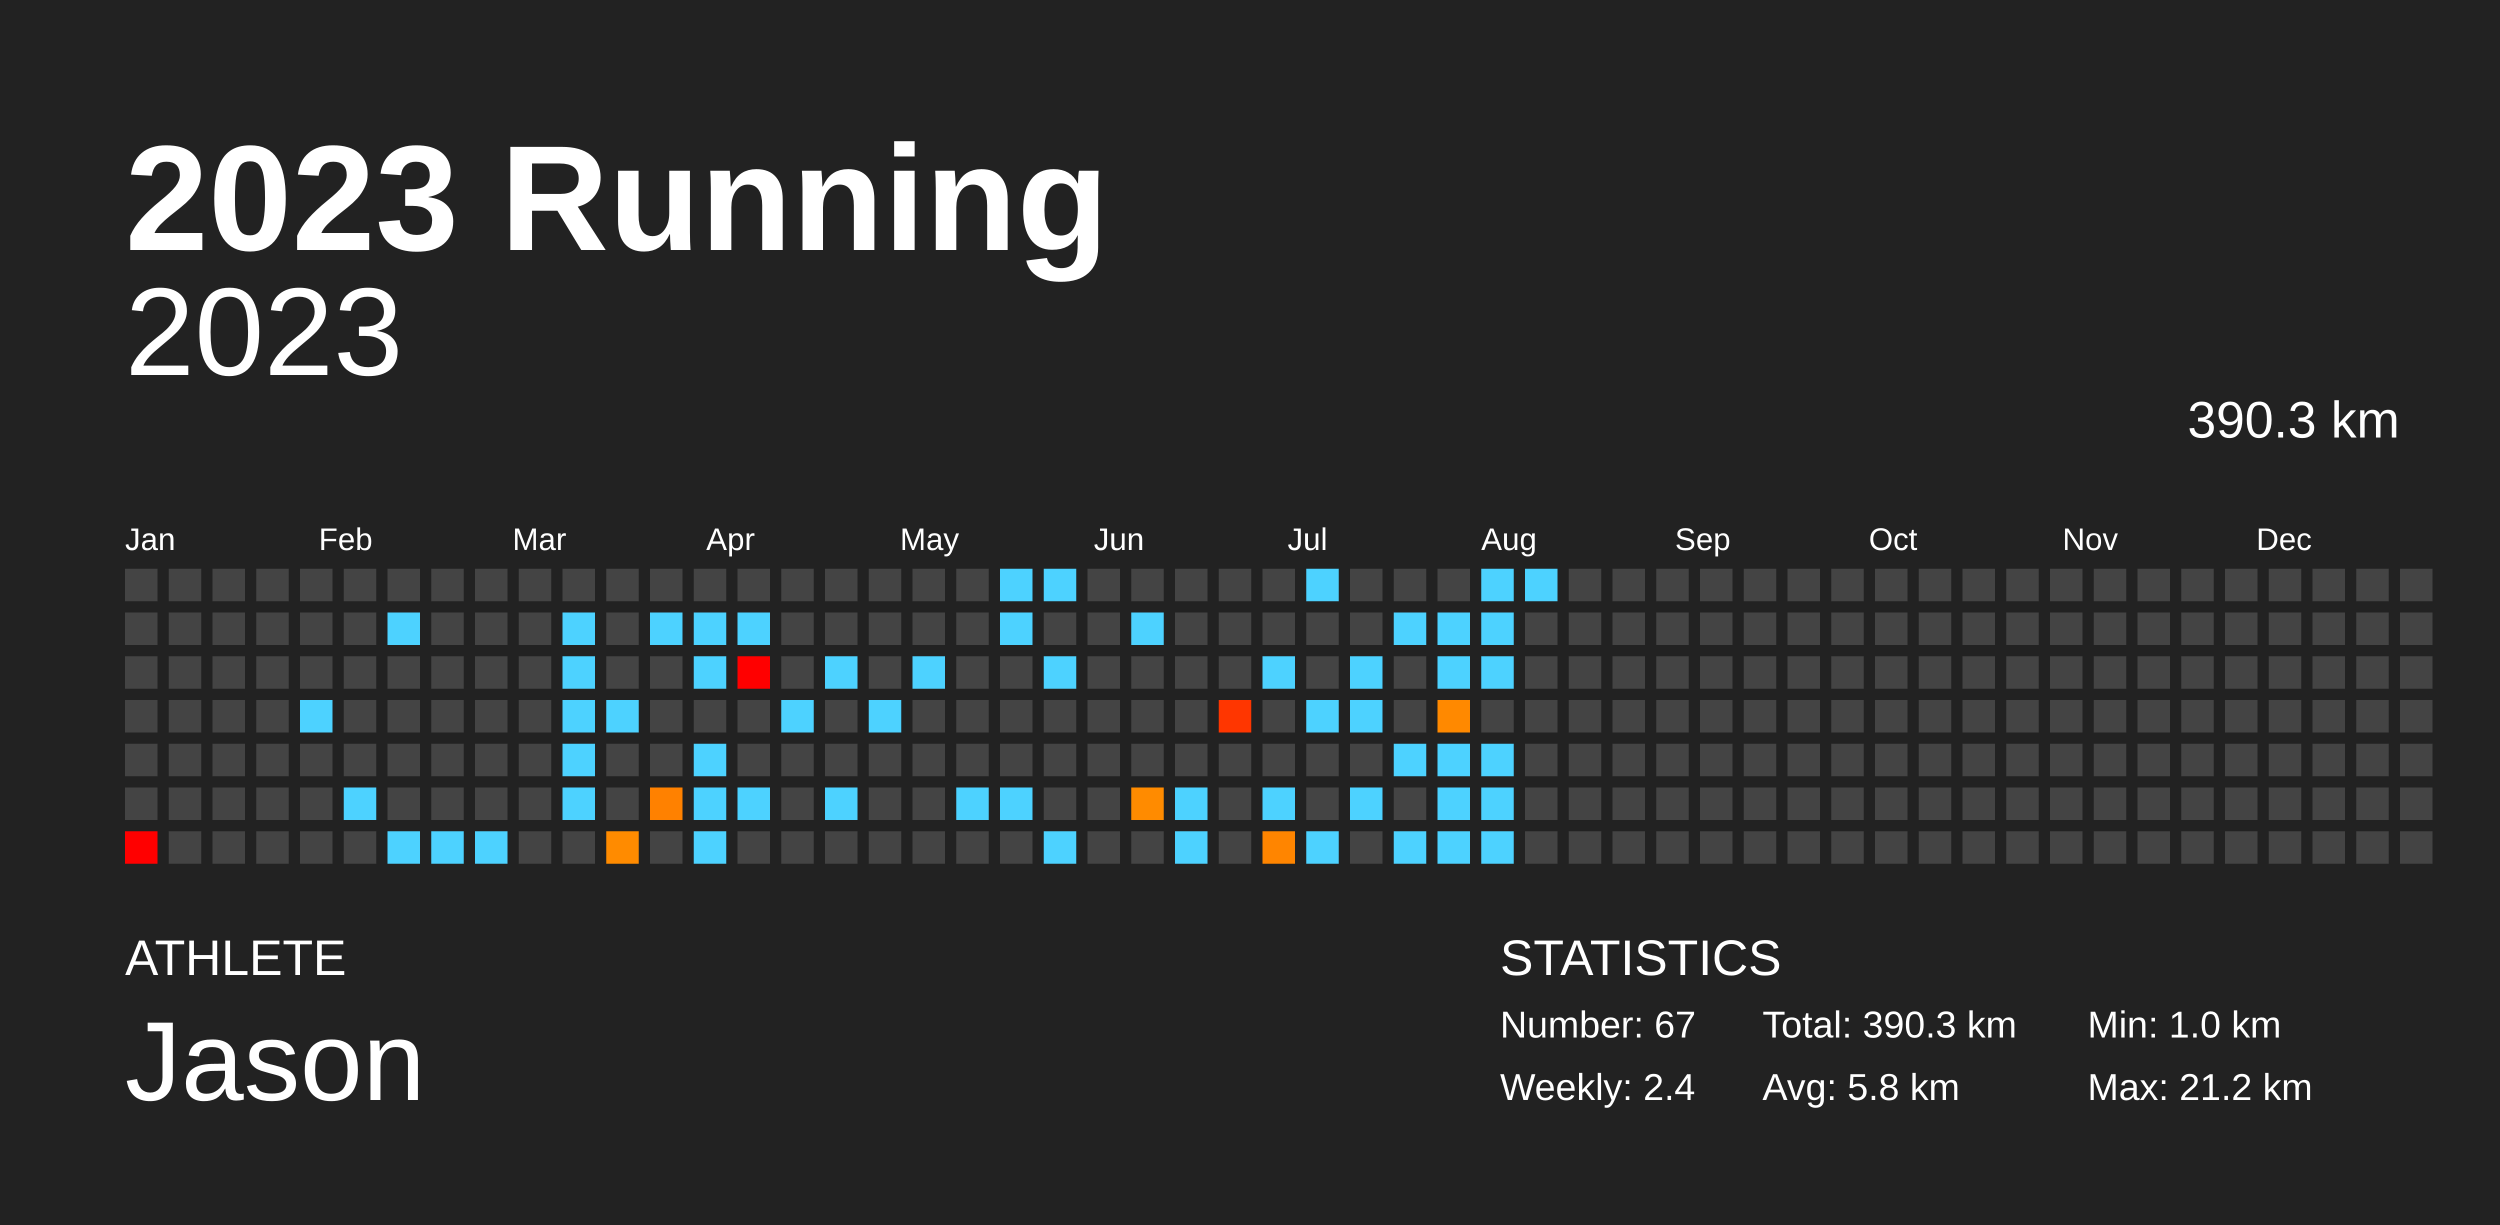
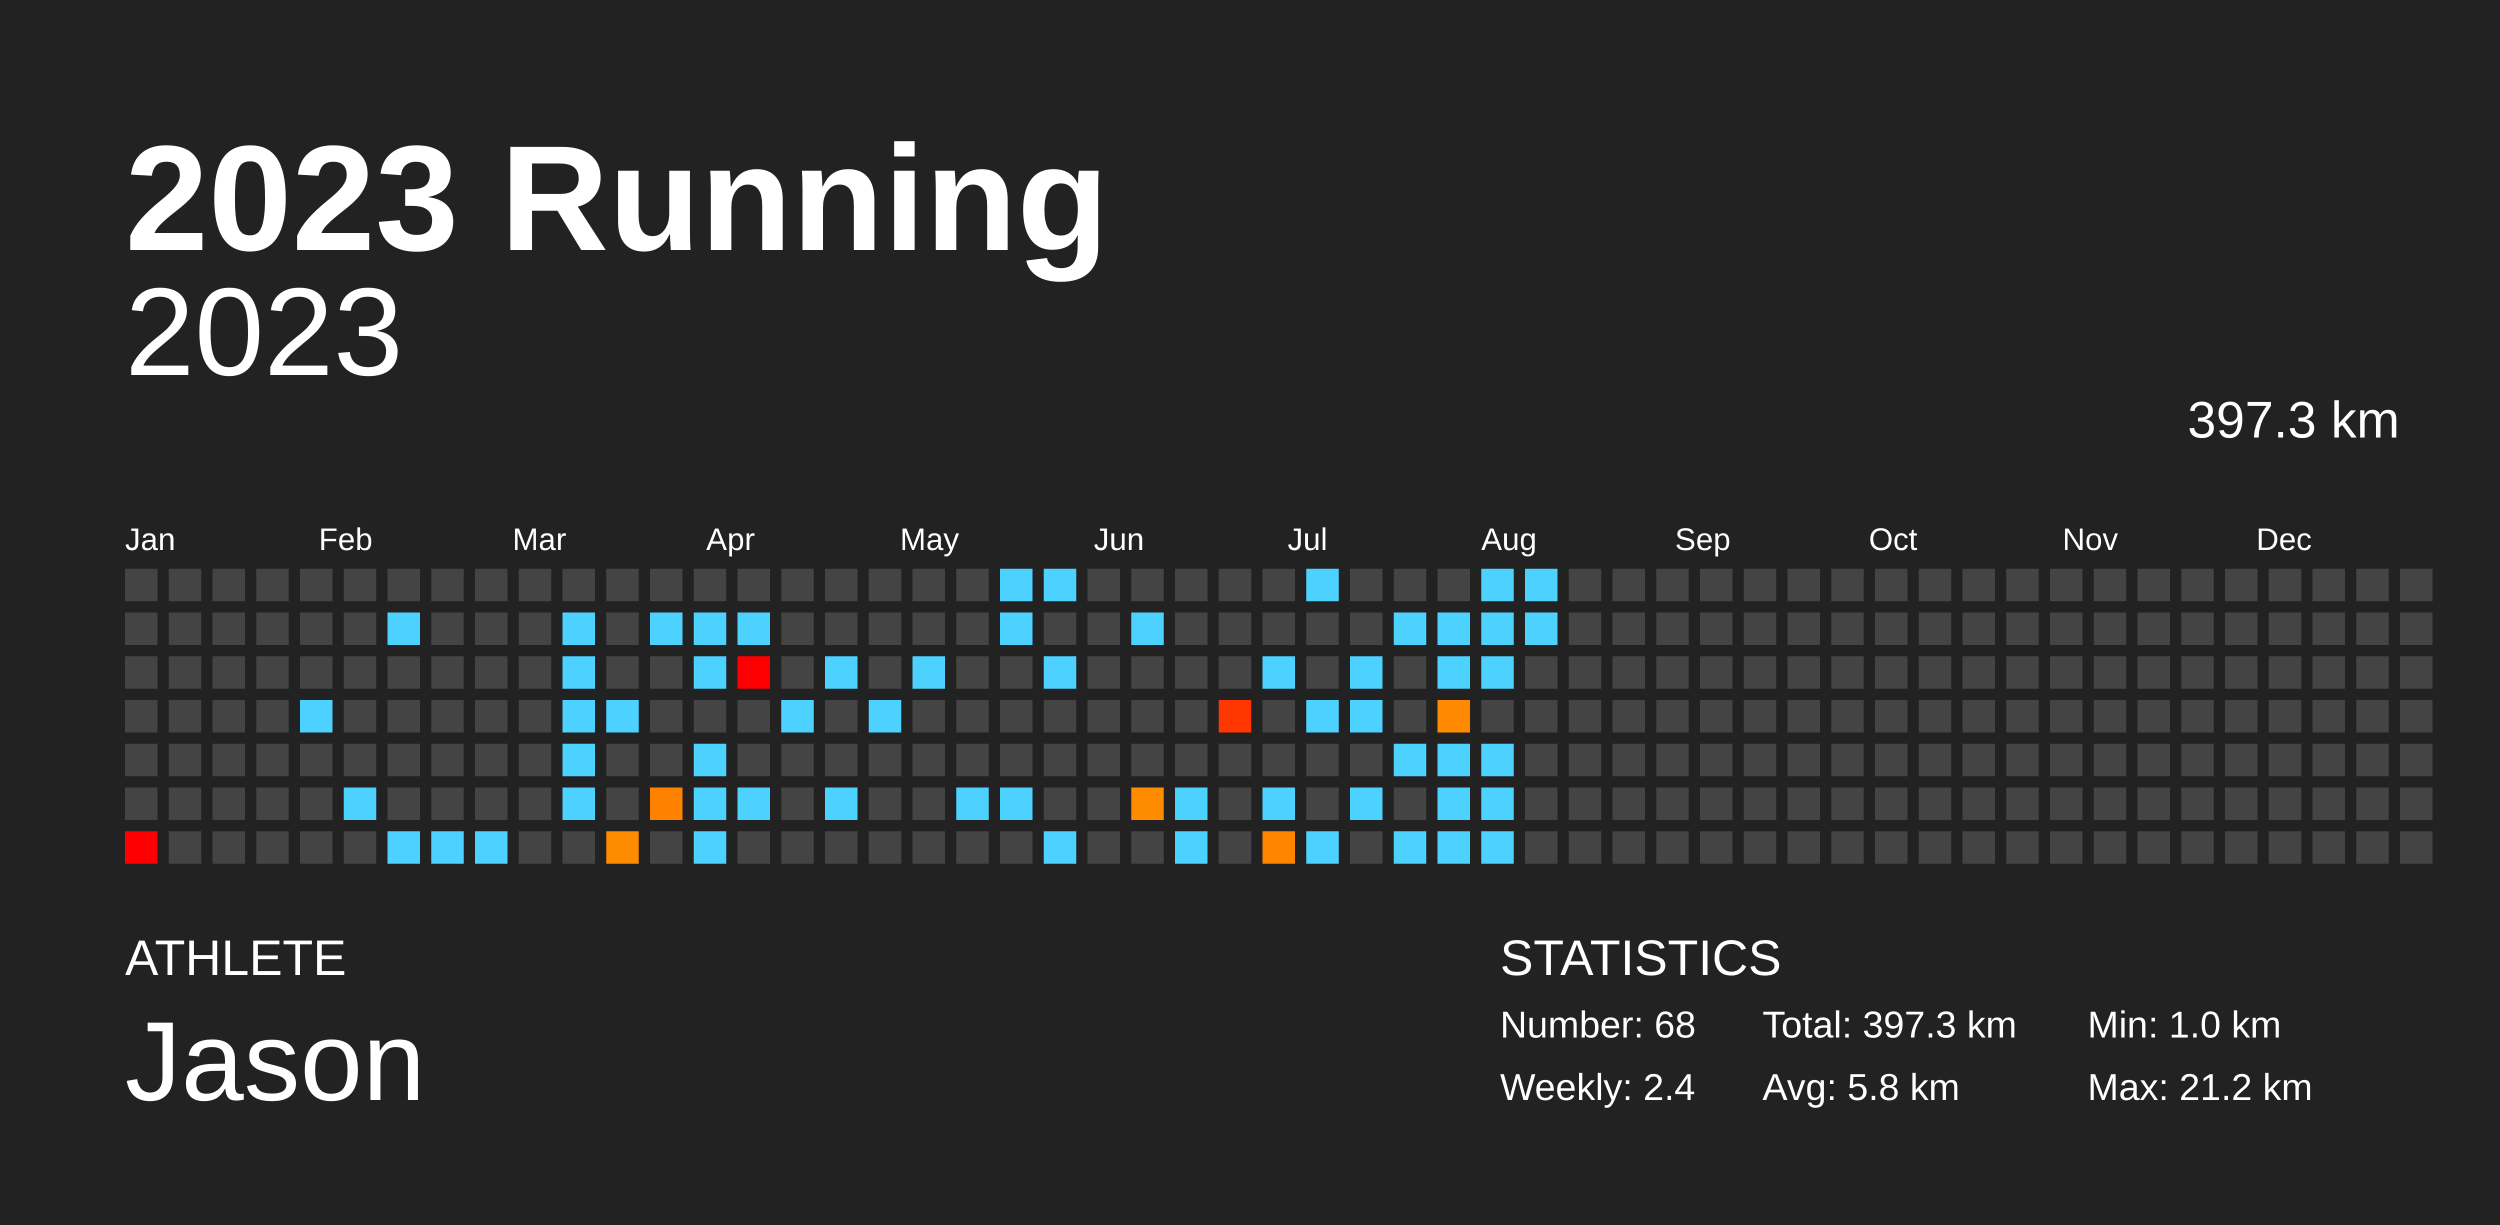
<svg xmlns="http://www.w3.org/2000/svg" baseProfile="full" height="98mm" version="1.1" viewBox="0,0,200,98" width="200mm">
  <defs />
  <rect fill="#222222" height="98" width="200" x="0" y="0" />
  <text fill="#FFFFFF" style="font-size:12px; font-family:Arial; font-weight:bold;" x="10" y="20">2023 Running</text>
  <text fill="#FFFFFF" style="font-size:4px; font-family:Arial" x="10" y="78">ATHLETE</text>
  <text fill="#FFFFFF" style="font-size:9px; font-family:Arial" x="10" y="88">Jason</text>
  <text fill="#FFFFFF" style="font-size:4px; font-family:Arial" x="120" y="78">STATISTICS</text>
-   <text fill="#FFFFFF" style="font-size:3px; font-family:Arial" x="120" y="83">Number: 67</text>
+   <text fill="#FFFFFF" style="font-size:3px; font-family:Arial" x="120" y="83">Number: 68</text>
  <text fill="#FFFFFF" style="font-size:3px; font-family:Arial" x="120" y="88">Weekly: 2.4</text>
-   <text fill="#FFFFFF" style="font-size:3px; font-family:Arial" x="141" y="83">Total: 390.3 km</text>
+   <text fill="#FFFFFF" style="font-size:3px; font-family:Arial" x="141" y="83">Total: 397.3 km</text>
  <text fill="#FFFFFF" style="font-size:3px; font-family:Arial" x="141" y="88">Avg: 5.8 km</text>
  <text fill="#FFFFFF" style="font-size:3px; font-family:Arial" x="167" y="83">Min: 1.0 km</text>
  <text fill="#FFFFFF" style="font-size:3px; font-family:Arial" x="167" y="88">Max: 21.2 km</text>
  <text alignment-baseline="hanging" fill="#FFFFFF" style="font-size:10.0px; font-family:Arial;" x="10" y="30">2023</text>
-   <text alignment-baseline="hanging" fill="#FFFFFF" style="font-size:4.125px; font-family:Arial;" x="175" y="35">390.3 km</text>
+   <text alignment-baseline="hanging" fill="#FFFFFF" style="font-size:4.125px; font-family:Arial;" x="175" y="35">397.3 km</text>
  <text fill="#FFFFFF" style="font-size:2.5px; font-family:Arial" x="10.0" y="44">Jan</text>
  <text fill="#FFFFFF" style="font-size:2.5px; font-family:Arial" x="25.5" y="44">Feb</text>
  <text fill="#FFFFFF" style="font-size:2.5px; font-family:Arial" x="41.0" y="44">Mar</text>
  <text fill="#FFFFFF" style="font-size:2.5px; font-family:Arial" x="56.5" y="44">Apr</text>
  <text fill="#FFFFFF" style="font-size:2.5px; font-family:Arial" x="72.0" y="44">May</text>
  <text fill="#FFFFFF" style="font-size:2.5px; font-family:Arial" x="87.5" y="44">Jun</text>
  <text fill="#FFFFFF" style="font-size:2.5px; font-family:Arial" x="103.0" y="44">Jul</text>
  <text fill="#FFFFFF" style="font-size:2.5px; font-family:Arial" x="118.5" y="44">Aug</text>
  <text fill="#FFFFFF" style="font-size:2.5px; font-family:Arial" x="134.0" y="44">Sep</text>
  <text fill="#FFFFFF" style="font-size:2.5px; font-family:Arial" x="149.5" y="44">Oct</text>
  <text fill="#FFFFFF" style="font-size:2.5px; font-family:Arial" x="165.0" y="44">Nov</text>
  <text fill="#FFFFFF" style="font-size:2.5px; font-family:Arial" x="180.5" y="44">Dec</text>
  <rect fill="#444444" height="2.6" width="2.6" x="10.0" y="45.5" />
  <rect fill="#444444" height="2.6" width="2.6" x="10.0" y="49.0" />
  <rect fill="#444444" height="2.6" width="2.6" x="10.0" y="52.5" />
  <rect fill="#444444" height="2.6" width="2.6" x="10.0" y="56.0" />
  <rect fill="#444444" height="2.6" width="2.6" x="10.0" y="59.5" />
  <rect fill="#444444" height="2.6" width="2.6" x="10.0" y="63.0" />
  <rect fill="red" height="2.6" width="2.6" x="10.0" y="66.5" />
  <rect fill="#444444" height="2.6" width="2.6" x="13.5" y="45.5" />
  <rect fill="#444444" height="2.6" width="2.6" x="13.5" y="49.0" />
  <rect fill="#444444" height="2.6" width="2.6" x="13.5" y="52.5" />
  <rect fill="#444444" height="2.6" width="2.6" x="13.5" y="56.0" />
  <rect fill="#444444" height="2.6" width="2.6" x="13.5" y="59.5" />
  <rect fill="#444444" height="2.6" width="2.6" x="13.5" y="63.0" />
  <rect fill="#444444" height="2.6" width="2.6" x="13.5" y="66.5" />
  <rect fill="#444444" height="2.6" width="2.6" x="17.0" y="45.5" />
  <rect fill="#444444" height="2.6" width="2.6" x="17.0" y="49.0" />
  <rect fill="#444444" height="2.6" width="2.6" x="17.0" y="52.5" />
  <rect fill="#444444" height="2.6" width="2.6" x="17.0" y="56.0" />
  <rect fill="#444444" height="2.6" width="2.6" x="17.0" y="59.5" />
  <rect fill="#444444" height="2.6" width="2.6" x="17.0" y="63.0" />
  <rect fill="#444444" height="2.6" width="2.6" x="17.0" y="66.5" />
  <rect fill="#444444" height="2.6" width="2.6" x="20.5" y="45.5" />
  <rect fill="#444444" height="2.6" width="2.6" x="20.5" y="49.0" />
  <rect fill="#444444" height="2.6" width="2.6" x="20.5" y="52.5" />
  <rect fill="#444444" height="2.6" width="2.6" x="20.5" y="56.0" />
  <rect fill="#444444" height="2.6" width="2.6" x="20.5" y="59.5" />
  <rect fill="#444444" height="2.6" width="2.6" x="20.5" y="63.0" />
  <rect fill="#444444" height="2.6" width="2.6" x="20.5" y="66.5" />
  <rect fill="#444444" height="2.6" width="2.6" x="24.0" y="45.5" />
  <rect fill="#444444" height="2.6" width="2.6" x="24.0" y="49.0" />
  <rect fill="#444444" height="2.6" width="2.6" x="24.0" y="52.5" />
  <rect fill="#4dd2ff" height="2.6" width="2.6" x="24.0" y="56.0" />
  <rect fill="#444444" height="2.6" width="2.6" x="24.0" y="59.5" />
  <rect fill="#444444" height="2.6" width="2.6" x="24.0" y="63.0" />
  <rect fill="#444444" height="2.6" width="2.6" x="24.0" y="66.5" />
  <rect fill="#444444" height="2.6" width="2.6" x="27.5" y="45.5" />
  <rect fill="#444444" height="2.6" width="2.6" x="27.5" y="49.0" />
  <rect fill="#444444" height="2.6" width="2.6" x="27.5" y="52.5" />
  <rect fill="#444444" height="2.6" width="2.6" x="27.5" y="56.0" />
  <rect fill="#444444" height="2.6" width="2.6" x="27.5" y="59.5" />
  <rect fill="#4dd2ff" height="2.6" width="2.6" x="27.5" y="63.0" />
  <rect fill="#444444" height="2.6" width="2.6" x="27.5" y="66.5" />
  <rect fill="#444444" height="2.6" width="2.6" x="31.0" y="45.5" />
  <rect fill="#4dd2ff" height="2.6" width="2.6" x="31.0" y="49.0" />
  <rect fill="#444444" height="2.6" width="2.6" x="31.0" y="52.5" />
  <rect fill="#444444" height="2.6" width="2.6" x="31.0" y="56.0" />
  <rect fill="#444444" height="2.6" width="2.6" x="31.0" y="59.5" />
  <rect fill="#444444" height="2.6" width="2.6" x="31.0" y="63.0" />
  <rect fill="#4dd2ff" height="2.6" width="2.6" x="31.0" y="66.5" />
  <rect fill="#444444" height="2.6" width="2.6" x="34.5" y="45.5" />
  <rect fill="#444444" height="2.6" width="2.6" x="34.5" y="49.0" />
  <rect fill="#444444" height="2.6" width="2.6" x="34.5" y="52.5" />
  <rect fill="#444444" height="2.6" width="2.6" x="34.5" y="56.0" />
  <rect fill="#444444" height="2.6" width="2.6" x="34.5" y="59.5" />
  <rect fill="#444444" height="2.6" width="2.6" x="34.5" y="63.0" />
  <rect fill="#4dd2ff" height="2.6" width="2.6" x="34.5" y="66.5" />
  <rect fill="#444444" height="2.6" width="2.6" x="38.0" y="45.5" />
  <rect fill="#444444" height="2.6" width="2.6" x="38.0" y="49.0" />
  <rect fill="#444444" height="2.6" width="2.6" x="38.0" y="52.5" />
  <rect fill="#444444" height="2.6" width="2.6" x="38.0" y="56.0" />
  <rect fill="#444444" height="2.6" width="2.6" x="38.0" y="59.5" />
  <rect fill="#444444" height="2.6" width="2.6" x="38.0" y="63.0" />
  <rect fill="#4dd2ff" height="2.6" width="2.6" x="38.0" y="66.5" />
  <rect fill="#444444" height="2.6" width="2.6" x="41.5" y="45.5" />
  <rect fill="#444444" height="2.6" width="2.6" x="41.5" y="49.0" />
  <rect fill="#444444" height="2.6" width="2.6" x="41.5" y="52.5" />
  <rect fill="#444444" height="2.6" width="2.6" x="41.5" y="56.0" />
  <rect fill="#444444" height="2.6" width="2.6" x="41.5" y="59.5" />
  <rect fill="#444444" height="2.6" width="2.6" x="41.5" y="63.0" />
  <rect fill="#444444" height="2.6" width="2.6" x="41.5" y="66.5" />
  <rect fill="#444444" height="2.6" width="2.6" x="45.0" y="45.5" />
  <rect fill="#4dd2ff" height="2.6" width="2.6" x="45.0" y="49.0" />
  <rect fill="#4dd2ff" height="2.6" width="2.6" x="45.0" y="52.5" />
  <rect fill="#4dd2ff" height="2.6" width="2.6" x="45.0" y="56.0" />
  <rect fill="#4dd2ff" height="2.6" width="2.6" x="45.0" y="59.5" />
  <rect fill="#4dd2ff" height="2.6" width="2.6" x="45.0" y="63.0" />
  <rect fill="#444444" height="2.6" width="2.6" x="45.0" y="66.5" />
  <rect fill="#444444" height="2.6" width="2.6" x="48.5" y="45.5" />
  <rect fill="#444444" height="2.6" width="2.6" x="48.5" y="49.0" />
  <rect fill="#444444" height="2.6" width="2.6" x="48.5" y="52.5" />
  <rect fill="#4dd2ff" height="2.6" width="2.6" x="48.5" y="56.0" />
  <rect fill="#444444" height="2.6" width="2.6" x="48.5" y="59.5" />
  <rect fill="#444444" height="2.6" width="2.6" x="48.5" y="63.0" />
  <rect fill="#ff8b00" height="2.6" width="2.6" x="48.5" y="66.5" />
  <rect fill="#444444" height="2.6" width="2.6" x="52.0" y="45.5" />
  <rect fill="#4dd2ff" height="2.6" width="2.6" x="52.0" y="49.0" />
  <rect fill="#444444" height="2.6" width="2.6" x="52.0" y="52.5" />
  <rect fill="#444444" height="2.6" width="2.6" x="52.0" y="56.0" />
  <rect fill="#444444" height="2.6" width="2.6" x="52.0" y="59.5" />
  <rect fill="#ff8100" height="2.6" width="2.6" x="52.0" y="63.0" />
  <rect fill="#444444" height="2.6" width="2.6" x="52.0" y="66.5" />
  <rect fill="#444444" height="2.6" width="2.6" x="55.5" y="45.5" />
  <rect fill="#4dd2ff" height="2.6" width="2.6" x="55.5" y="49.0" />
  <rect fill="#4dd2ff" height="2.6" width="2.6" x="55.5" y="52.5" />
  <rect fill="#444444" height="2.6" width="2.6" x="55.5" y="56.0" />
  <rect fill="#4dd2ff" height="2.6" width="2.6" x="55.5" y="59.5" />
  <rect fill="#4dd2ff" height="2.6" width="2.6" x="55.5" y="63.0" />
  <rect fill="#4dd2ff" height="2.6" width="2.6" x="55.5" y="66.5" />
  <rect fill="#444444" height="2.6" width="2.6" x="59.0" y="45.5" />
  <rect fill="#4dd2ff" height="2.6" width="2.6" x="59.0" y="49.0" />
  <rect fill="red" height="2.6" width="2.6" x="59.0" y="52.5" />
  <rect fill="#444444" height="2.6" width="2.6" x="59.0" y="56.0" />
  <rect fill="#444444" height="2.6" width="2.6" x="59.0" y="59.5" />
  <rect fill="#4dd2ff" height="2.6" width="2.6" x="59.0" y="63.0" />
  <rect fill="#444444" height="2.6" width="2.6" x="59.0" y="66.5" />
  <rect fill="#444444" height="2.6" width="2.6" x="62.5" y="45.5" />
  <rect fill="#444444" height="2.6" width="2.6" x="62.5" y="49.0" />
  <rect fill="#444444" height="2.6" width="2.6" x="62.5" y="52.5" />
  <rect fill="#4dd2ff" height="2.6" width="2.6" x="62.5" y="56.0" />
  <rect fill="#444444" height="2.6" width="2.6" x="62.5" y="59.5" />
  <rect fill="#444444" height="2.6" width="2.6" x="62.5" y="63.0" />
  <rect fill="#444444" height="2.6" width="2.6" x="62.5" y="66.5" />
  <rect fill="#444444" height="2.6" width="2.6" x="66.0" y="45.5" />
  <rect fill="#444444" height="2.6" width="2.6" x="66.0" y="49.0" />
  <rect fill="#4dd2ff" height="2.6" width="2.6" x="66.0" y="52.5" />
  <rect fill="#444444" height="2.6" width="2.6" x="66.0" y="56.0" />
  <rect fill="#444444" height="2.6" width="2.6" x="66.0" y="59.5" />
  <rect fill="#4dd2ff" height="2.6" width="2.6" x="66.0" y="63.0" />
  <rect fill="#444444" height="2.6" width="2.6" x="66.0" y="66.5" />
  <rect fill="#444444" height="2.6" width="2.6" x="69.5" y="45.5" />
  <rect fill="#444444" height="2.6" width="2.6" x="69.5" y="49.0" />
  <rect fill="#444444" height="2.6" width="2.6" x="69.5" y="52.5" />
  <rect fill="#4dd2ff" height="2.6" width="2.6" x="69.5" y="56.0" />
  <rect fill="#444444" height="2.6" width="2.6" x="69.5" y="59.5" />
  <rect fill="#444444" height="2.6" width="2.6" x="69.5" y="63.0" />
  <rect fill="#444444" height="2.6" width="2.6" x="69.5" y="66.5" />
  <rect fill="#444444" height="2.6" width="2.6" x="73.0" y="45.5" />
  <rect fill="#444444" height="2.6" width="2.6" x="73.0" y="49.0" />
  <rect fill="#4dd2ff" height="2.6" width="2.6" x="73.0" y="52.5" />
  <rect fill="#444444" height="2.6" width="2.6" x="73.0" y="56.0" />
  <rect fill="#444444" height="2.6" width="2.6" x="73.0" y="59.5" />
  <rect fill="#444444" height="2.6" width="2.6" x="73.0" y="63.0" />
  <rect fill="#444444" height="2.6" width="2.6" x="73.0" y="66.5" />
  <rect fill="#444444" height="2.6" width="2.6" x="76.5" y="45.5" />
  <rect fill="#444444" height="2.6" width="2.6" x="76.5" y="49.0" />
  <rect fill="#444444" height="2.6" width="2.6" x="76.5" y="52.5" />
  <rect fill="#444444" height="2.6" width="2.6" x="76.5" y="56.0" />
  <rect fill="#444444" height="2.6" width="2.6" x="76.5" y="59.5" />
  <rect fill="#4dd2ff" height="2.6" width="2.6" x="76.5" y="63.0" />
  <rect fill="#444444" height="2.6" width="2.6" x="76.5" y="66.5" />
  <rect fill="#4dd2ff" height="2.6" width="2.6" x="80.0" y="45.5" />
  <rect fill="#4dd2ff" height="2.6" width="2.6" x="80.0" y="49.0" />
  <rect fill="#444444" height="2.6" width="2.6" x="80.0" y="52.5" />
  <rect fill="#444444" height="2.6" width="2.6" x="80.0" y="56.0" />
  <rect fill="#444444" height="2.6" width="2.6" x="80.0" y="59.5" />
  <rect fill="#4dd2ff" height="2.6" width="2.6" x="80.0" y="63.0" />
  <rect fill="#444444" height="2.6" width="2.6" x="80.0" y="66.5" />
  <rect fill="#4dd2ff" height="2.6" width="2.6" x="83.5" y="45.5" />
  <rect fill="#444444" height="2.6" width="2.6" x="83.5" y="49.0" />
  <rect fill="#4dd2ff" height="2.6" width="2.6" x="83.5" y="52.5" />
  <rect fill="#444444" height="2.6" width="2.6" x="83.5" y="56.0" />
  <rect fill="#444444" height="2.6" width="2.6" x="83.5" y="59.5" />
  <rect fill="#444444" height="2.6" width="2.6" x="83.5" y="63.0" />
  <rect fill="#4dd2ff" height="2.6" width="2.6" x="83.5" y="66.5" />
  <rect fill="#444444" height="2.6" width="2.6" x="87.0" y="45.5" />
  <rect fill="#444444" height="2.6" width="2.6" x="87.0" y="49.0" />
  <rect fill="#444444" height="2.6" width="2.6" x="87.0" y="52.5" />
  <rect fill="#444444" height="2.6" width="2.6" x="87.0" y="56.0" />
  <rect fill="#444444" height="2.6" width="2.6" x="87.0" y="59.5" />
  <rect fill="#444444" height="2.6" width="2.6" x="87.0" y="63.0" />
  <rect fill="#444444" height="2.6" width="2.6" x="87.0" y="66.5" />
  <rect fill="#444444" height="2.6" width="2.6" x="90.5" y="45.5" />
  <rect fill="#4dd2ff" height="2.6" width="2.6" x="90.5" y="49.0" />
  <rect fill="#444444" height="2.6" width="2.6" x="90.5" y="52.5" />
  <rect fill="#444444" height="2.6" width="2.6" x="90.5" y="56.0" />
  <rect fill="#444444" height="2.6" width="2.6" x="90.5" y="59.5" />
  <rect fill="#ff8b00" height="2.6" width="2.6" x="90.5" y="63.0" />
  <rect fill="#444444" height="2.6" width="2.6" x="90.5" y="66.5" />
  <rect fill="#444444" height="2.6" width="2.6" x="94.0" y="45.5" />
  <rect fill="#444444" height="2.6" width="2.6" x="94.0" y="49.0" />
  <rect fill="#444444" height="2.6" width="2.6" x="94.0" y="52.5" />
  <rect fill="#444444" height="2.6" width="2.6" x="94.0" y="56.0" />
  <rect fill="#444444" height="2.6" width="2.6" x="94.0" y="59.5" />
  <rect fill="#4dd2ff" height="2.6" width="2.6" x="94.0" y="63.0" />
  <rect fill="#4dd2ff" height="2.6" width="2.6" x="94.0" y="66.5" />
  <rect fill="#444444" height="2.6" width="2.6" x="97.5" y="45.5" />
  <rect fill="#444444" height="2.6" width="2.6" x="97.5" y="49.0" />
  <rect fill="#444444" height="2.6" width="2.6" x="97.5" y="52.5" />
  <rect fill="#ff3600" height="2.6" width="2.6" x="97.5" y="56.0" />
  <rect fill="#444444" height="2.6" width="2.6" x="97.5" y="59.5" />
  <rect fill="#444444" height="2.6" width="2.6" x="97.5" y="63.0" />
  <rect fill="#444444" height="2.6" width="2.6" x="97.5" y="66.5" />
  <rect fill="#444444" height="2.6" width="2.6" x="101.0" y="45.5" />
  <rect fill="#444444" height="2.6" width="2.6" x="101.0" y="49.0" />
  <rect fill="#4dd2ff" height="2.6" width="2.6" x="101.0" y="52.5" />
  <rect fill="#444444" height="2.6" width="2.6" x="101.0" y="56.0" />
  <rect fill="#444444" height="2.6" width="2.6" x="101.0" y="59.5" />
  <rect fill="#4dd2ff" height="2.6" width="2.6" x="101.0" y="63.0" />
  <rect fill="#ff8500" height="2.6" width="2.6" x="101.0" y="66.5" />
  <rect fill="#4dd2ff" height="2.6" width="2.6" x="104.5" y="45.5" />
  <rect fill="#444444" height="2.6" width="2.6" x="104.5" y="49.0" />
  <rect fill="#444444" height="2.6" width="2.6" x="104.5" y="52.5" />
  <rect fill="#4dd2ff" height="2.6" width="2.6" x="104.5" y="56.0" />
  <rect fill="#444444" height="2.6" width="2.6" x="104.5" y="59.5" />
  <rect fill="#444444" height="2.6" width="2.6" x="104.5" y="63.0" />
  <rect fill="#4dd2ff" height="2.6" width="2.6" x="104.5" y="66.5" />
  <rect fill="#444444" height="2.6" width="2.6" x="108.0" y="45.5" />
  <rect fill="#444444" height="2.6" width="2.6" x="108.0" y="49.0" />
  <rect fill="#4dd2ff" height="2.6" width="2.6" x="108.0" y="52.5" />
  <rect fill="#4dd2ff" height="2.6" width="2.6" x="108.0" y="56.0" />
  <rect fill="#444444" height="2.6" width="2.6" x="108.0" y="59.5" />
  <rect fill="#4dd2ff" height="2.6" width="2.6" x="108.0" y="63.0" />
  <rect fill="#444444" height="2.6" width="2.6" x="108.0" y="66.5" />
  <rect fill="#444444" height="2.6" width="2.6" x="111.5" y="45.5" />
  <rect fill="#4dd2ff" height="2.6" width="2.6" x="111.5" y="49.0" />
  <rect fill="#444444" height="2.6" width="2.6" x="111.5" y="52.5" />
  <rect fill="#444444" height="2.6" width="2.6" x="111.5" y="56.0" />
  <rect fill="#4dd2ff" height="2.6" width="2.6" x="111.5" y="59.5" />
  <rect fill="#444444" height="2.6" width="2.6" x="111.5" y="63.0" />
  <rect fill="#4dd2ff" height="2.6" width="2.6" x="111.5" y="66.5" />
  <rect fill="#444444" height="2.6" width="2.6" x="115.0" y="45.5" />
  <rect fill="#4dd2ff" height="2.6" width="2.6" x="115.0" y="49.0" />
  <rect fill="#4dd2ff" height="2.6" width="2.6" x="115.0" y="52.5" />
  <rect fill="#ff8900" height="2.6" width="2.6" x="115.0" y="56.0" />
  <rect fill="#4dd2ff" height="2.6" width="2.6" x="115.0" y="59.5" />
  <rect fill="#4dd2ff" height="2.6" width="2.6" x="115.0" y="63.0" />
  <rect fill="#4dd2ff" height="2.6" width="2.6" x="115.0" y="66.5" />
  <rect fill="#4dd2ff" height="2.6" width="2.6" x="118.5" y="45.5" />
  <rect fill="#4dd2ff" height="2.6" width="2.6" x="118.5" y="49.0" />
  <rect fill="#4dd2ff" height="2.6" width="2.6" x="118.5" y="52.5" />
  <rect fill="#444444" height="2.6" width="2.6" x="118.5" y="56.0" />
  <rect fill="#4dd2ff" height="2.6" width="2.6" x="118.5" y="59.5" />
  <rect fill="#4dd2ff" height="2.6" width="2.6" x="118.5" y="63.0" />
  <rect fill="#4dd2ff" height="2.6" width="2.6" x="118.5" y="66.5" />
  <rect fill="#4dd2ff" height="2.6" width="2.6" x="122.0" y="45.5" />
-   <rect fill="#444444" height="2.6" width="2.6" x="122.0" y="49.0" />
+   <rect fill="#4dd2ff" height="2.6" width="2.6" x="122.0" y="49.0" />
  <rect fill="#444444" height="2.6" width="2.6" x="122.0" y="52.5" />
  <rect fill="#444444" height="2.6" width="2.6" x="122.0" y="56.0" />
  <rect fill="#444444" height="2.6" width="2.6" x="122.0" y="59.5" />
  <rect fill="#444444" height="2.6" width="2.6" x="122.0" y="63.0" />
  <rect fill="#444444" height="2.6" width="2.6" x="122.0" y="66.5" />
  <rect fill="#444444" height="2.6" width="2.6" x="125.5" y="45.5" />
  <rect fill="#444444" height="2.6" width="2.6" x="125.5" y="49.0" />
  <rect fill="#444444" height="2.6" width="2.6" x="125.5" y="52.5" />
  <rect fill="#444444" height="2.6" width="2.6" x="125.5" y="56.0" />
  <rect fill="#444444" height="2.6" width="2.6" x="125.5" y="59.5" />
  <rect fill="#444444" height="2.6" width="2.6" x="125.5" y="63.0" />
  <rect fill="#444444" height="2.6" width="2.6" x="125.5" y="66.5" />
  <rect fill="#444444" height="2.6" width="2.6" x="129.0" y="45.5" />
  <rect fill="#444444" height="2.6" width="2.6" x="129.0" y="49.0" />
  <rect fill="#444444" height="2.6" width="2.6" x="129.0" y="52.5" />
  <rect fill="#444444" height="2.6" width="2.6" x="129.0" y="56.0" />
  <rect fill="#444444" height="2.6" width="2.6" x="129.0" y="59.5" />
  <rect fill="#444444" height="2.6" width="2.6" x="129.0" y="63.0" />
  <rect fill="#444444" height="2.6" width="2.6" x="129.0" y="66.5" />
  <rect fill="#444444" height="2.6" width="2.6" x="132.5" y="45.5" />
  <rect fill="#444444" height="2.6" width="2.6" x="132.5" y="49.0" />
  <rect fill="#444444" height="2.6" width="2.6" x="132.5" y="52.5" />
  <rect fill="#444444" height="2.6" width="2.6" x="132.5" y="56.0" />
  <rect fill="#444444" height="2.6" width="2.6" x="132.5" y="59.5" />
  <rect fill="#444444" height="2.6" width="2.6" x="132.5" y="63.0" />
  <rect fill="#444444" height="2.6" width="2.6" x="132.5" y="66.5" />
  <rect fill="#444444" height="2.6" width="2.6" x="136.0" y="45.5" />
  <rect fill="#444444" height="2.6" width="2.6" x="136.0" y="49.0" />
  <rect fill="#444444" height="2.6" width="2.6" x="136.0" y="52.5" />
  <rect fill="#444444" height="2.6" width="2.6" x="136.0" y="56.0" />
  <rect fill="#444444" height="2.6" width="2.6" x="136.0" y="59.5" />
  <rect fill="#444444" height="2.6" width="2.6" x="136.0" y="63.0" />
  <rect fill="#444444" height="2.6" width="2.6" x="136.0" y="66.5" />
  <rect fill="#444444" height="2.6" width="2.6" x="139.5" y="45.5" />
  <rect fill="#444444" height="2.6" width="2.6" x="139.5" y="49.0" />
  <rect fill="#444444" height="2.6" width="2.6" x="139.5" y="52.5" />
  <rect fill="#444444" height="2.6" width="2.6" x="139.5" y="56.0" />
  <rect fill="#444444" height="2.6" width="2.6" x="139.5" y="59.5" />
  <rect fill="#444444" height="2.6" width="2.6" x="139.5" y="63.0" />
  <rect fill="#444444" height="2.6" width="2.6" x="139.5" y="66.5" />
  <rect fill="#444444" height="2.6" width="2.6" x="143.0" y="45.5" />
  <rect fill="#444444" height="2.6" width="2.6" x="143.0" y="49.0" />
  <rect fill="#444444" height="2.6" width="2.6" x="143.0" y="52.5" />
  <rect fill="#444444" height="2.6" width="2.6" x="143.0" y="56.0" />
  <rect fill="#444444" height="2.6" width="2.6" x="143.0" y="59.5" />
  <rect fill="#444444" height="2.6" width="2.6" x="143.0" y="63.0" />
  <rect fill="#444444" height="2.6" width="2.6" x="143.0" y="66.5" />
  <rect fill="#444444" height="2.6" width="2.6" x="146.5" y="45.5" />
  <rect fill="#444444" height="2.6" width="2.6" x="146.5" y="49.0" />
  <rect fill="#444444" height="2.6" width="2.6" x="146.5" y="52.5" />
  <rect fill="#444444" height="2.6" width="2.6" x="146.5" y="56.0" />
  <rect fill="#444444" height="2.6" width="2.6" x="146.5" y="59.5" />
  <rect fill="#444444" height="2.6" width="2.6" x="146.5" y="63.0" />
  <rect fill="#444444" height="2.6" width="2.6" x="146.5" y="66.5" />
  <rect fill="#444444" height="2.6" width="2.6" x="150.0" y="45.5" />
  <rect fill="#444444" height="2.6" width="2.6" x="150.0" y="49.0" />
  <rect fill="#444444" height="2.6" width="2.6" x="150.0" y="52.5" />
  <rect fill="#444444" height="2.6" width="2.6" x="150.0" y="56.0" />
  <rect fill="#444444" height="2.6" width="2.6" x="150.0" y="59.5" />
  <rect fill="#444444" height="2.6" width="2.6" x="150.0" y="63.0" />
  <rect fill="#444444" height="2.6" width="2.6" x="150.0" y="66.5" />
  <rect fill="#444444" height="2.6" width="2.6" x="153.5" y="45.5" />
  <rect fill="#444444" height="2.6" width="2.6" x="153.5" y="49.0" />
  <rect fill="#444444" height="2.6" width="2.6" x="153.5" y="52.5" />
  <rect fill="#444444" height="2.6" width="2.6" x="153.5" y="56.0" />
  <rect fill="#444444" height="2.6" width="2.6" x="153.5" y="59.5" />
  <rect fill="#444444" height="2.6" width="2.6" x="153.5" y="63.0" />
  <rect fill="#444444" height="2.6" width="2.6" x="153.5" y="66.5" />
  <rect fill="#444444" height="2.6" width="2.6" x="157.0" y="45.5" />
  <rect fill="#444444" height="2.6" width="2.6" x="157.0" y="49.0" />
  <rect fill="#444444" height="2.6" width="2.6" x="157.0" y="52.5" />
  <rect fill="#444444" height="2.6" width="2.6" x="157.0" y="56.0" />
  <rect fill="#444444" height="2.6" width="2.6" x="157.0" y="59.5" />
  <rect fill="#444444" height="2.6" width="2.6" x="157.0" y="63.0" />
  <rect fill="#444444" height="2.6" width="2.6" x="157.0" y="66.5" />
  <rect fill="#444444" height="2.6" width="2.6" x="160.5" y="45.5" />
  <rect fill="#444444" height="2.6" width="2.6" x="160.5" y="49.0" />
  <rect fill="#444444" height="2.6" width="2.6" x="160.5" y="52.5" />
  <rect fill="#444444" height="2.6" width="2.6" x="160.5" y="56.0" />
  <rect fill="#444444" height="2.6" width="2.6" x="160.5" y="59.5" />
  <rect fill="#444444" height="2.6" width="2.6" x="160.5" y="63.0" />
  <rect fill="#444444" height="2.6" width="2.6" x="160.5" y="66.5" />
  <rect fill="#444444" height="2.6" width="2.6" x="164.0" y="45.5" />
  <rect fill="#444444" height="2.6" width="2.6" x="164.0" y="49.0" />
  <rect fill="#444444" height="2.6" width="2.6" x="164.0" y="52.5" />
  <rect fill="#444444" height="2.6" width="2.6" x="164.0" y="56.0" />
  <rect fill="#444444" height="2.6" width="2.6" x="164.0" y="59.5" />
  <rect fill="#444444" height="2.6" width="2.6" x="164.0" y="63.0" />
  <rect fill="#444444" height="2.6" width="2.6" x="164.0" y="66.5" />
  <rect fill="#444444" height="2.6" width="2.6" x="167.5" y="45.5" />
  <rect fill="#444444" height="2.6" width="2.6" x="167.5" y="49.0" />
  <rect fill="#444444" height="2.6" width="2.6" x="167.5" y="52.5" />
  <rect fill="#444444" height="2.6" width="2.6" x="167.5" y="56.0" />
  <rect fill="#444444" height="2.6" width="2.6" x="167.5" y="59.5" />
  <rect fill="#444444" height="2.6" width="2.6" x="167.5" y="63.0" />
  <rect fill="#444444" height="2.6" width="2.6" x="167.5" y="66.5" />
  <rect fill="#444444" height="2.6" width="2.6" x="171.0" y="45.5" />
  <rect fill="#444444" height="2.6" width="2.6" x="171.0" y="49.0" />
  <rect fill="#444444" height="2.6" width="2.6" x="171.0" y="52.5" />
  <rect fill="#444444" height="2.6" width="2.6" x="171.0" y="56.0" />
  <rect fill="#444444" height="2.6" width="2.6" x="171.0" y="59.5" />
  <rect fill="#444444" height="2.6" width="2.6" x="171.0" y="63.0" />
  <rect fill="#444444" height="2.6" width="2.6" x="171.0" y="66.5" />
  <rect fill="#444444" height="2.6" width="2.6" x="174.5" y="45.5" />
  <rect fill="#444444" height="2.6" width="2.6" x="174.5" y="49.0" />
  <rect fill="#444444" height="2.6" width="2.6" x="174.5" y="52.5" />
  <rect fill="#444444" height="2.6" width="2.6" x="174.5" y="56.0" />
  <rect fill="#444444" height="2.6" width="2.6" x="174.5" y="59.5" />
  <rect fill="#444444" height="2.6" width="2.6" x="174.5" y="63.0" />
  <rect fill="#444444" height="2.6" width="2.6" x="174.5" y="66.5" />
  <rect fill="#444444" height="2.6" width="2.6" x="178.0" y="45.5" />
  <rect fill="#444444" height="2.6" width="2.6" x="178.0" y="49.0" />
  <rect fill="#444444" height="2.6" width="2.6" x="178.0" y="52.5" />
  <rect fill="#444444" height="2.6" width="2.6" x="178.0" y="56.0" />
  <rect fill="#444444" height="2.6" width="2.6" x="178.0" y="59.5" />
  <rect fill="#444444" height="2.6" width="2.6" x="178.0" y="63.0" />
  <rect fill="#444444" height="2.6" width="2.6" x="178.0" y="66.5" />
  <rect fill="#444444" height="2.6" width="2.6" x="181.5" y="45.5" />
  <rect fill="#444444" height="2.6" width="2.6" x="181.5" y="49.0" />
  <rect fill="#444444" height="2.6" width="2.6" x="181.5" y="52.5" />
  <rect fill="#444444" height="2.6" width="2.6" x="181.5" y="56.0" />
  <rect fill="#444444" height="2.6" width="2.6" x="181.5" y="59.5" />
  <rect fill="#444444" height="2.6" width="2.6" x="181.5" y="63.0" />
  <rect fill="#444444" height="2.6" width="2.6" x="181.5" y="66.5" />
  <rect fill="#444444" height="2.6" width="2.6" x="185.0" y="45.5" />
  <rect fill="#444444" height="2.6" width="2.6" x="185.0" y="49.0" />
  <rect fill="#444444" height="2.6" width="2.6" x="185.0" y="52.5" />
  <rect fill="#444444" height="2.6" width="2.6" x="185.0" y="56.0" />
  <rect fill="#444444" height="2.6" width="2.6" x="185.0" y="59.5" />
  <rect fill="#444444" height="2.6" width="2.6" x="185.0" y="63.0" />
  <rect fill="#444444" height="2.6" width="2.6" x="185.0" y="66.5" />
  <rect fill="#444444" height="2.6" width="2.6" x="188.5" y="45.5" />
  <rect fill="#444444" height="2.6" width="2.6" x="188.5" y="49.0" />
  <rect fill="#444444" height="2.6" width="2.6" x="188.5" y="52.5" />
  <rect fill="#444444" height="2.6" width="2.6" x="188.5" y="56.0" />
  <rect fill="#444444" height="2.6" width="2.6" x="188.5" y="59.5" />
  <rect fill="#444444" height="2.6" width="2.6" x="188.5" y="63.0" />
  <rect fill="#444444" height="2.6" width="2.6" x="188.5" y="66.5" />
  <rect fill="#444444" height="2.6" width="2.6" x="192.0" y="45.5" />
  <rect fill="#444444" height="2.6" width="2.6" x="192.0" y="49.0" />
  <rect fill="#444444" height="2.6" width="2.6" x="192.0" y="52.5" />
  <rect fill="#444444" height="2.6" width="2.6" x="192.0" y="56.0" />
  <rect fill="#444444" height="2.6" width="2.6" x="192.0" y="59.5" />
  <rect fill="#444444" height="2.6" width="2.6" x="192.0" y="63.0" />
  <rect fill="#444444" height="2.6" width="2.6" x="192.0" y="66.5" />
</svg>
